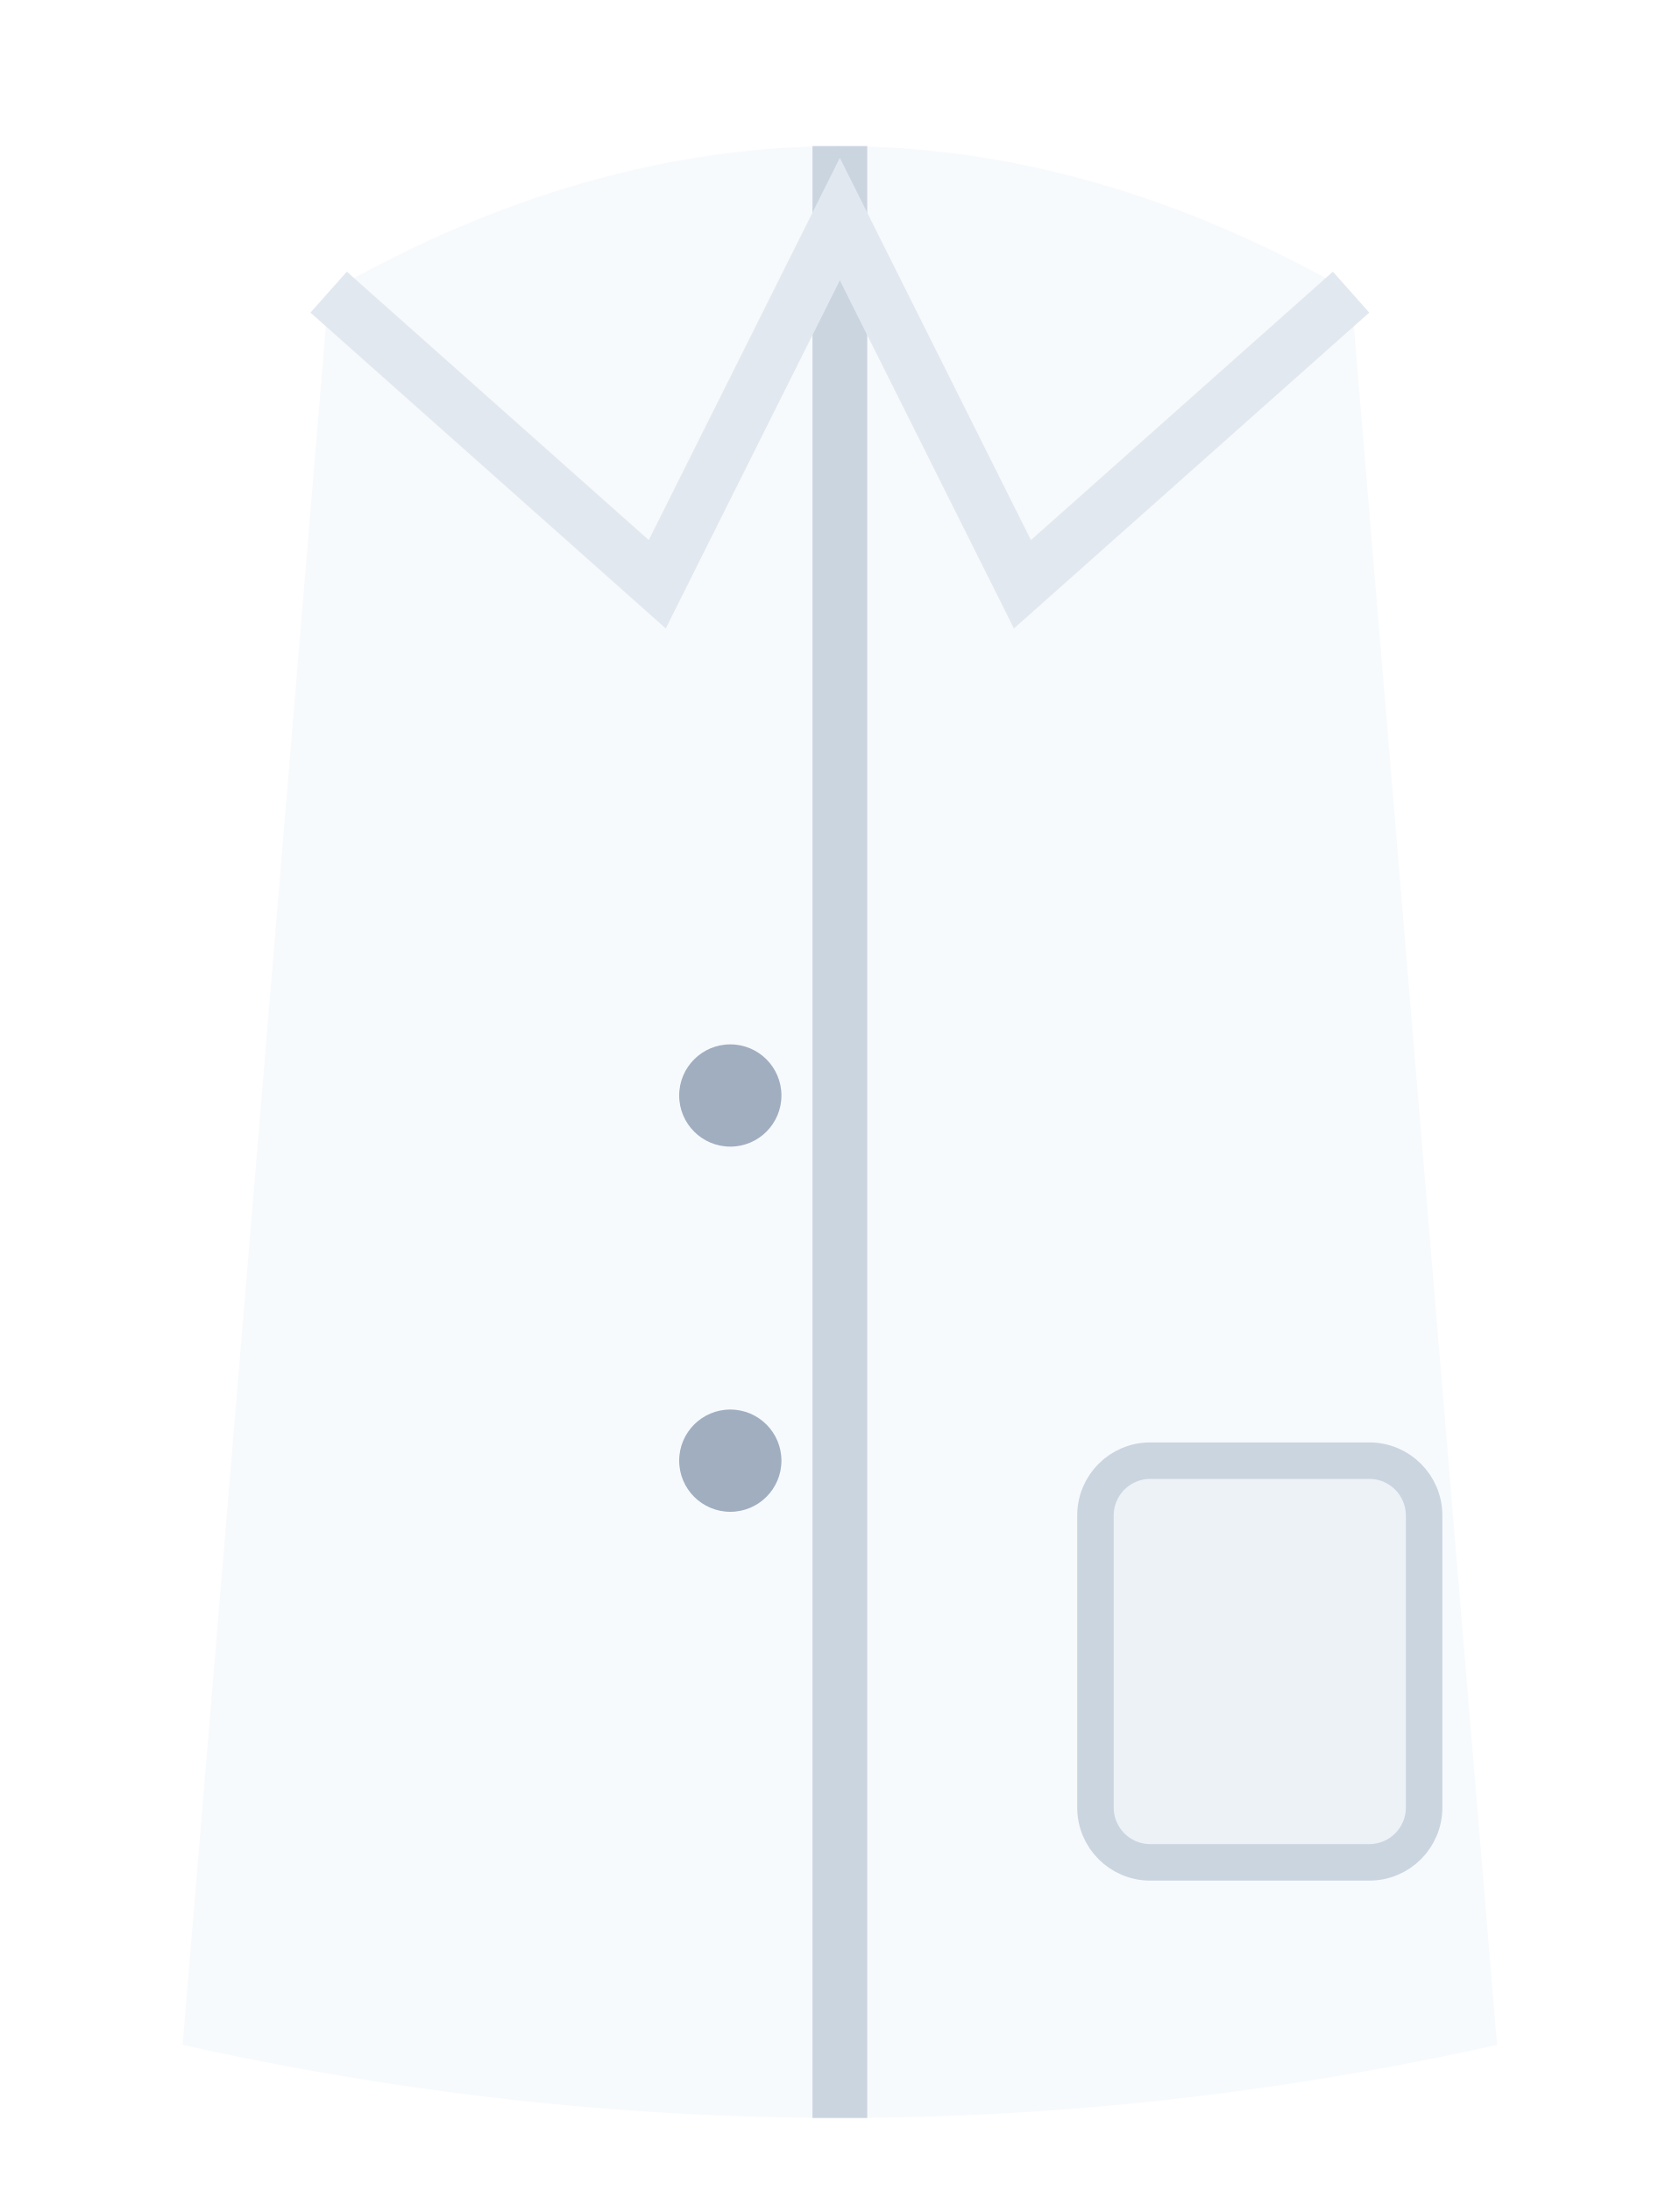
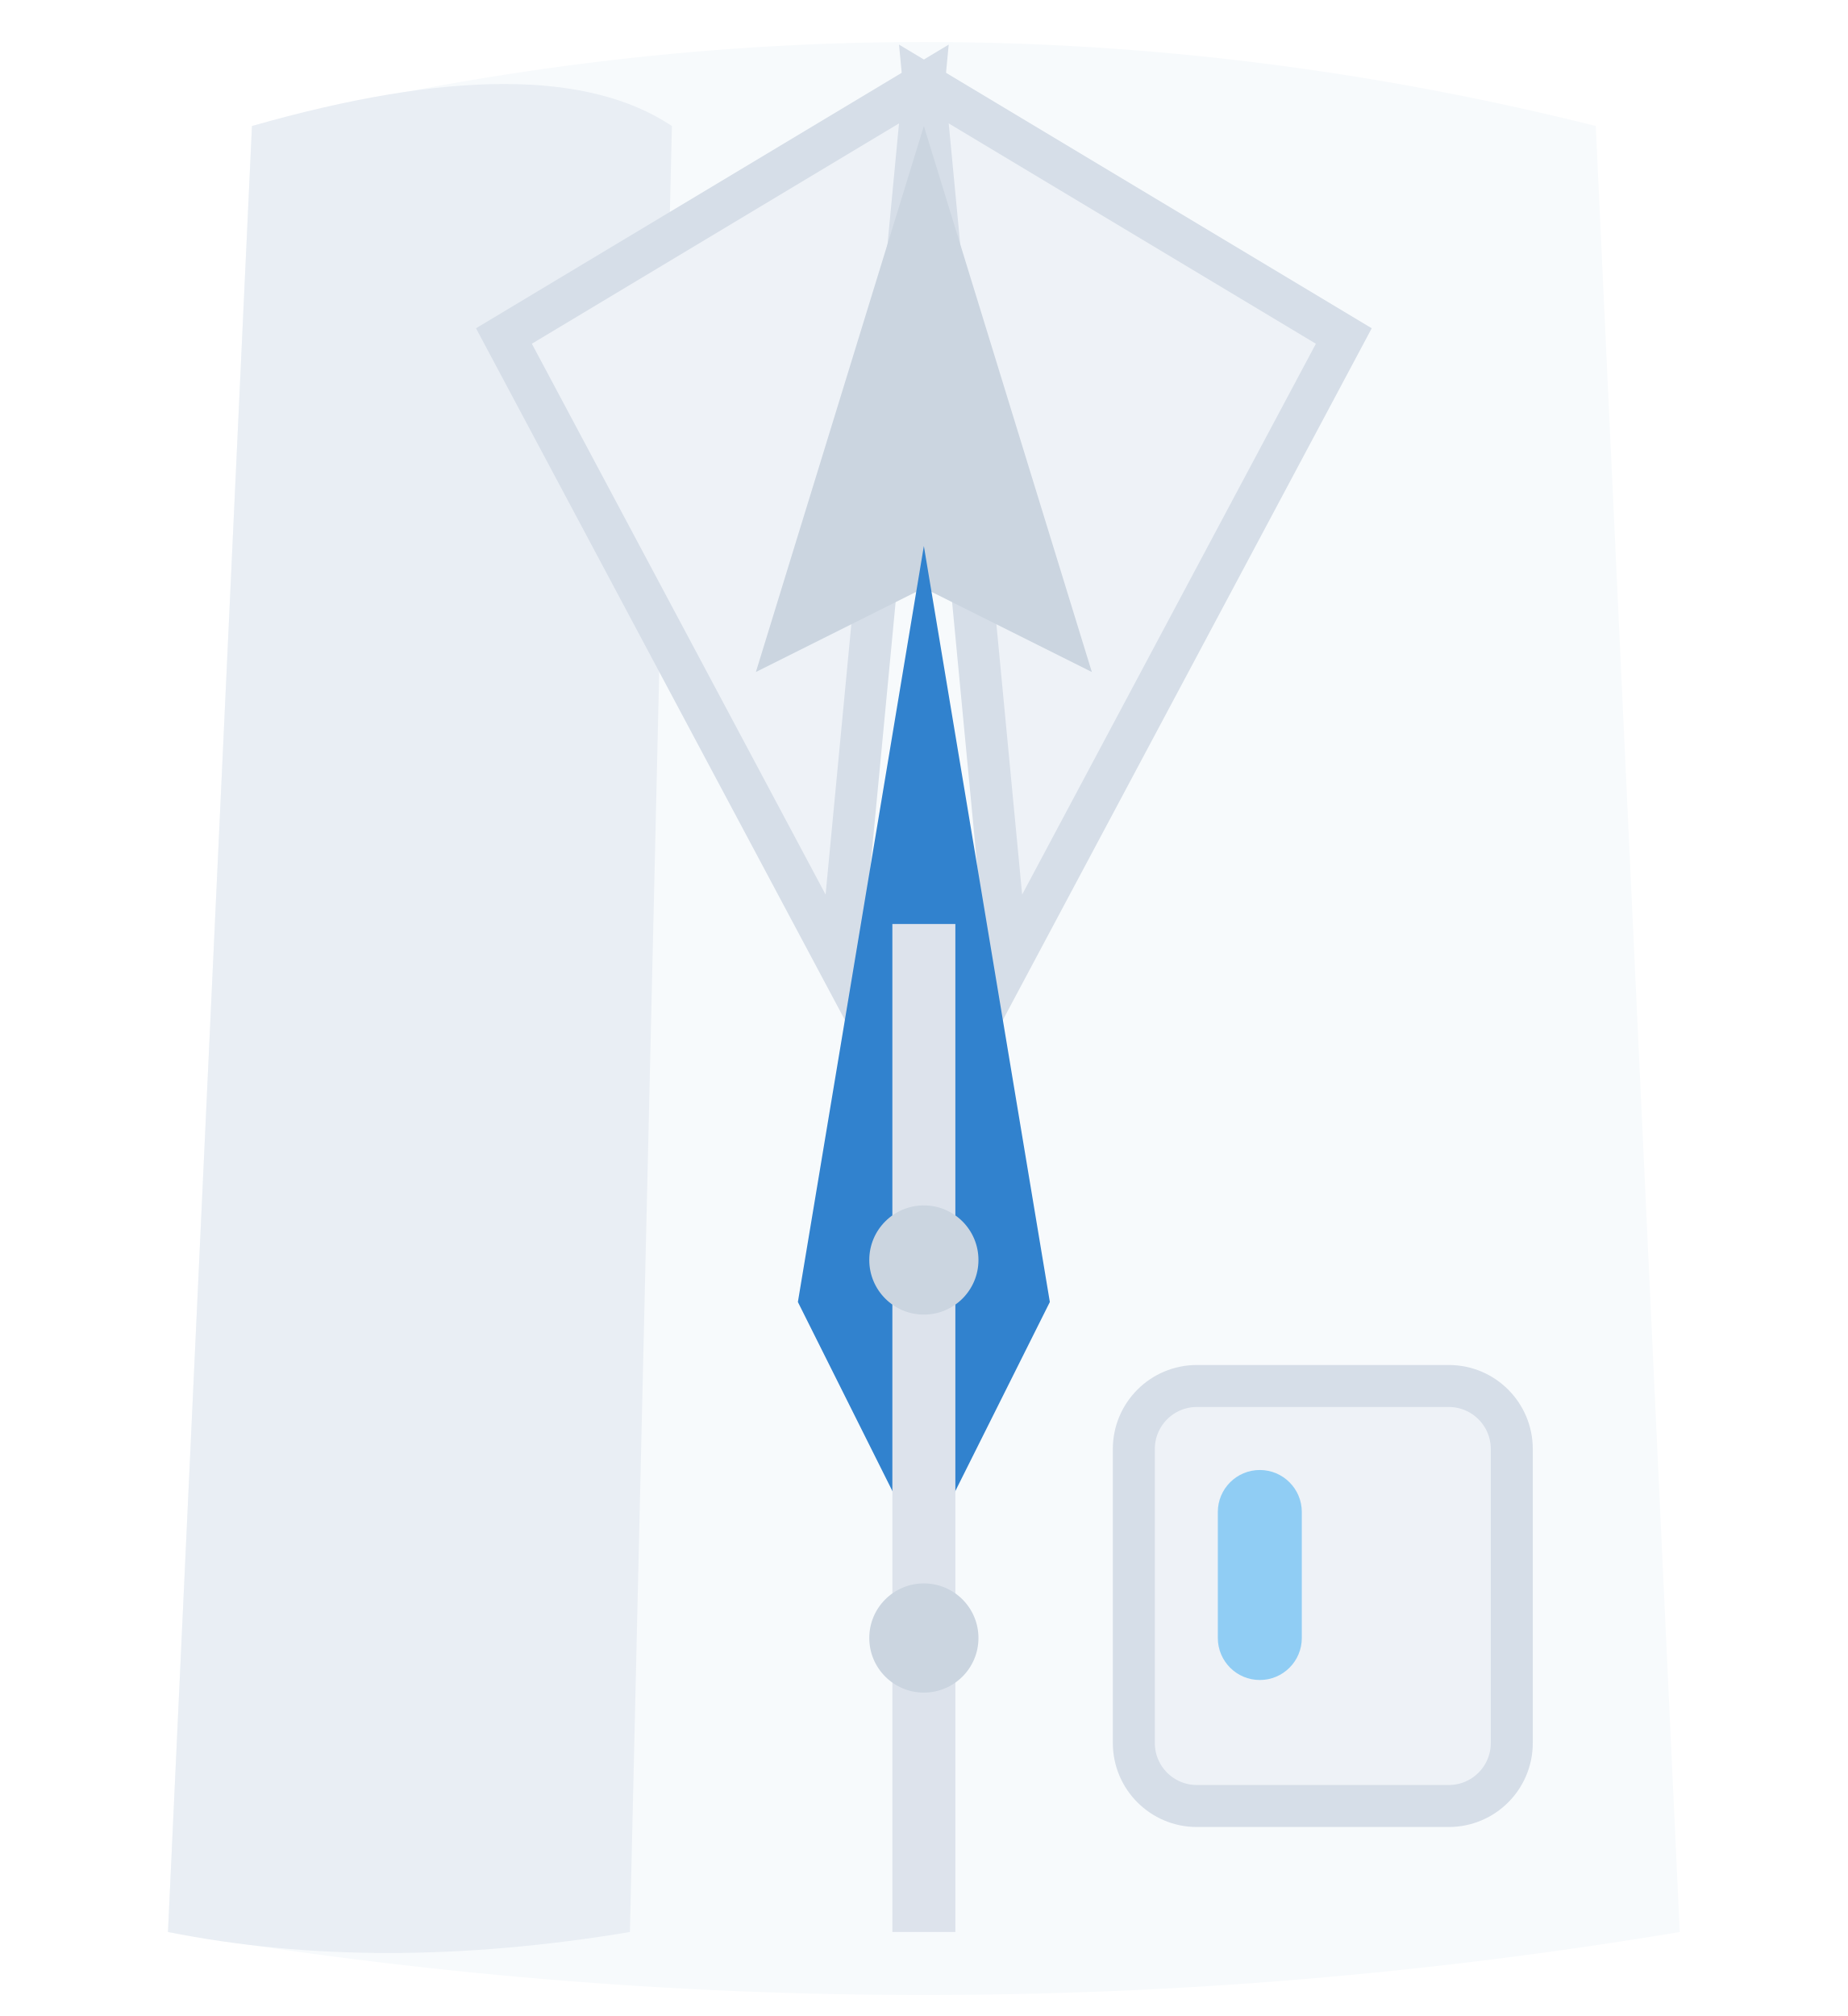
- <svg xmlns="http://www.w3.org/2000/svg" viewBox="0 0 46 60" width="46" height="60">
-   <path d="M9 8 Q23 0 37 8 L41 56 Q23 60 5 56 Z" fill="#f7fafc" />
-   <path d="M23 4 L23 58" stroke="#cbd5e0" stroke-width="1.5" />
-   <path d="M9 8 L18 16 L23 6 L28 16 L37 8" fill="none" stroke="#e2e8f0" stroke-width="1.5" />
-   <circle cx="20" cy="30" r="1.4" fill="#a0aec0" />
-   <circle cx="20" cy="40" r="1.4" fill="#a0aec0" />
-   <rect x="30" y="40" width="9" height="11" rx="1.5" fill="#edf2f7" stroke="#cbd5e0" stroke-width="1" />
+ <svg xmlns="http://www.w3.org/2000/svg" viewBox="0 0 44 48" width="44" height="48">
+   <path d="M6 3 Q22 -1 38 3 L40 46 Q22 49 4 46 Z" fill="#f7fafc" />
+   <path d="M6 3 Q13 1 16 3 L15 46 Q9 47 4 46 Z" fill="#e9eef4" />
+   <path d="M22 2 L12 8 L20 23 Z" fill="#eef2f7" stroke="#d6dee8" stroke-width="1" />
+   <path d="M22 2 L32 8 L24 23 Z" fill="#eef2f7" stroke="#d6dee8" stroke-width="1" />
+   <path d="M22 3 L18 16 L22 14 L26 16 Z" fill="#cbd5e0" />
+   <path d="M22 13 L19 31 L22 37 L25 31 Z" fill="#3182ce" />
+   <line x1="22" y1="22" x2="22" y2="46" stroke="#dde3ec" stroke-width="1.5" />
+   <circle cx="22" cy="30" r="1.3" fill="#cbd5e0" />
+   <circle cx="22" cy="39" r="1.3" fill="#cbd5e0" />
+   <rect x="27" y="33" width="9" height="10" rx="1.5" fill="#eef2f7" stroke="#d6dee8" stroke-width="1" />
+   <rect x="29" y="35" width="2" height="5" rx="1" fill="#90cdf4" />
</svg>
